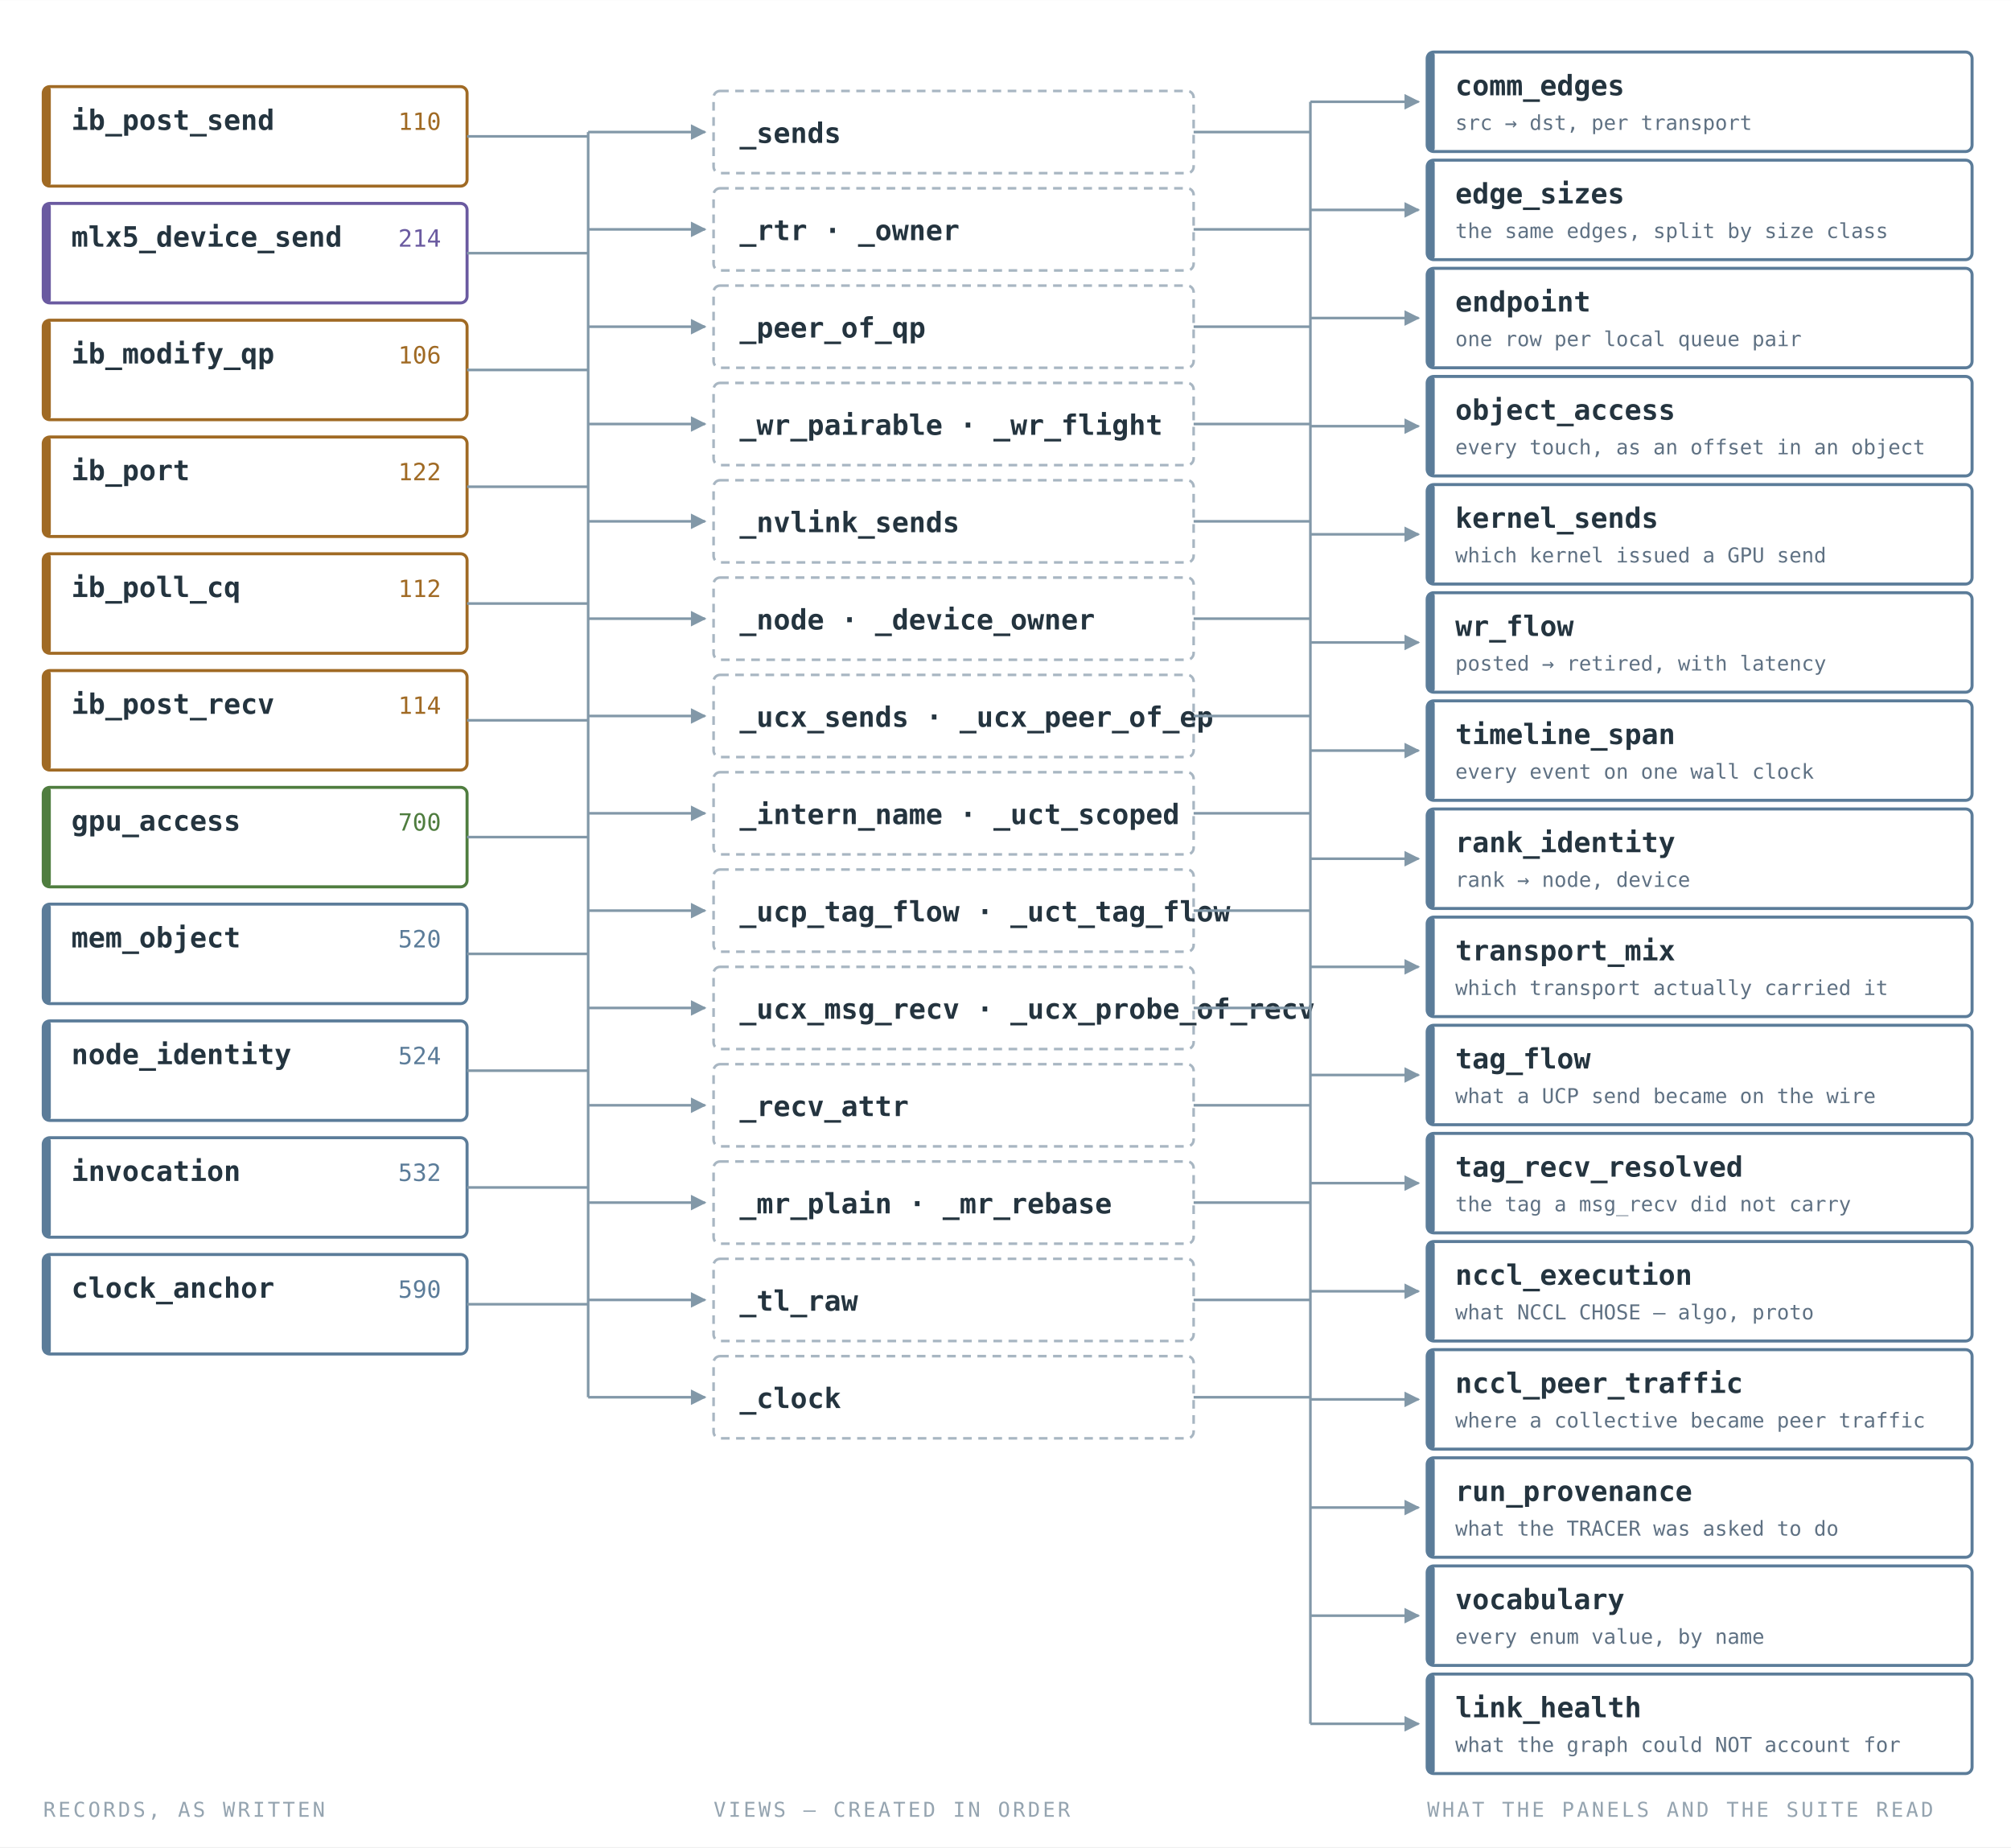
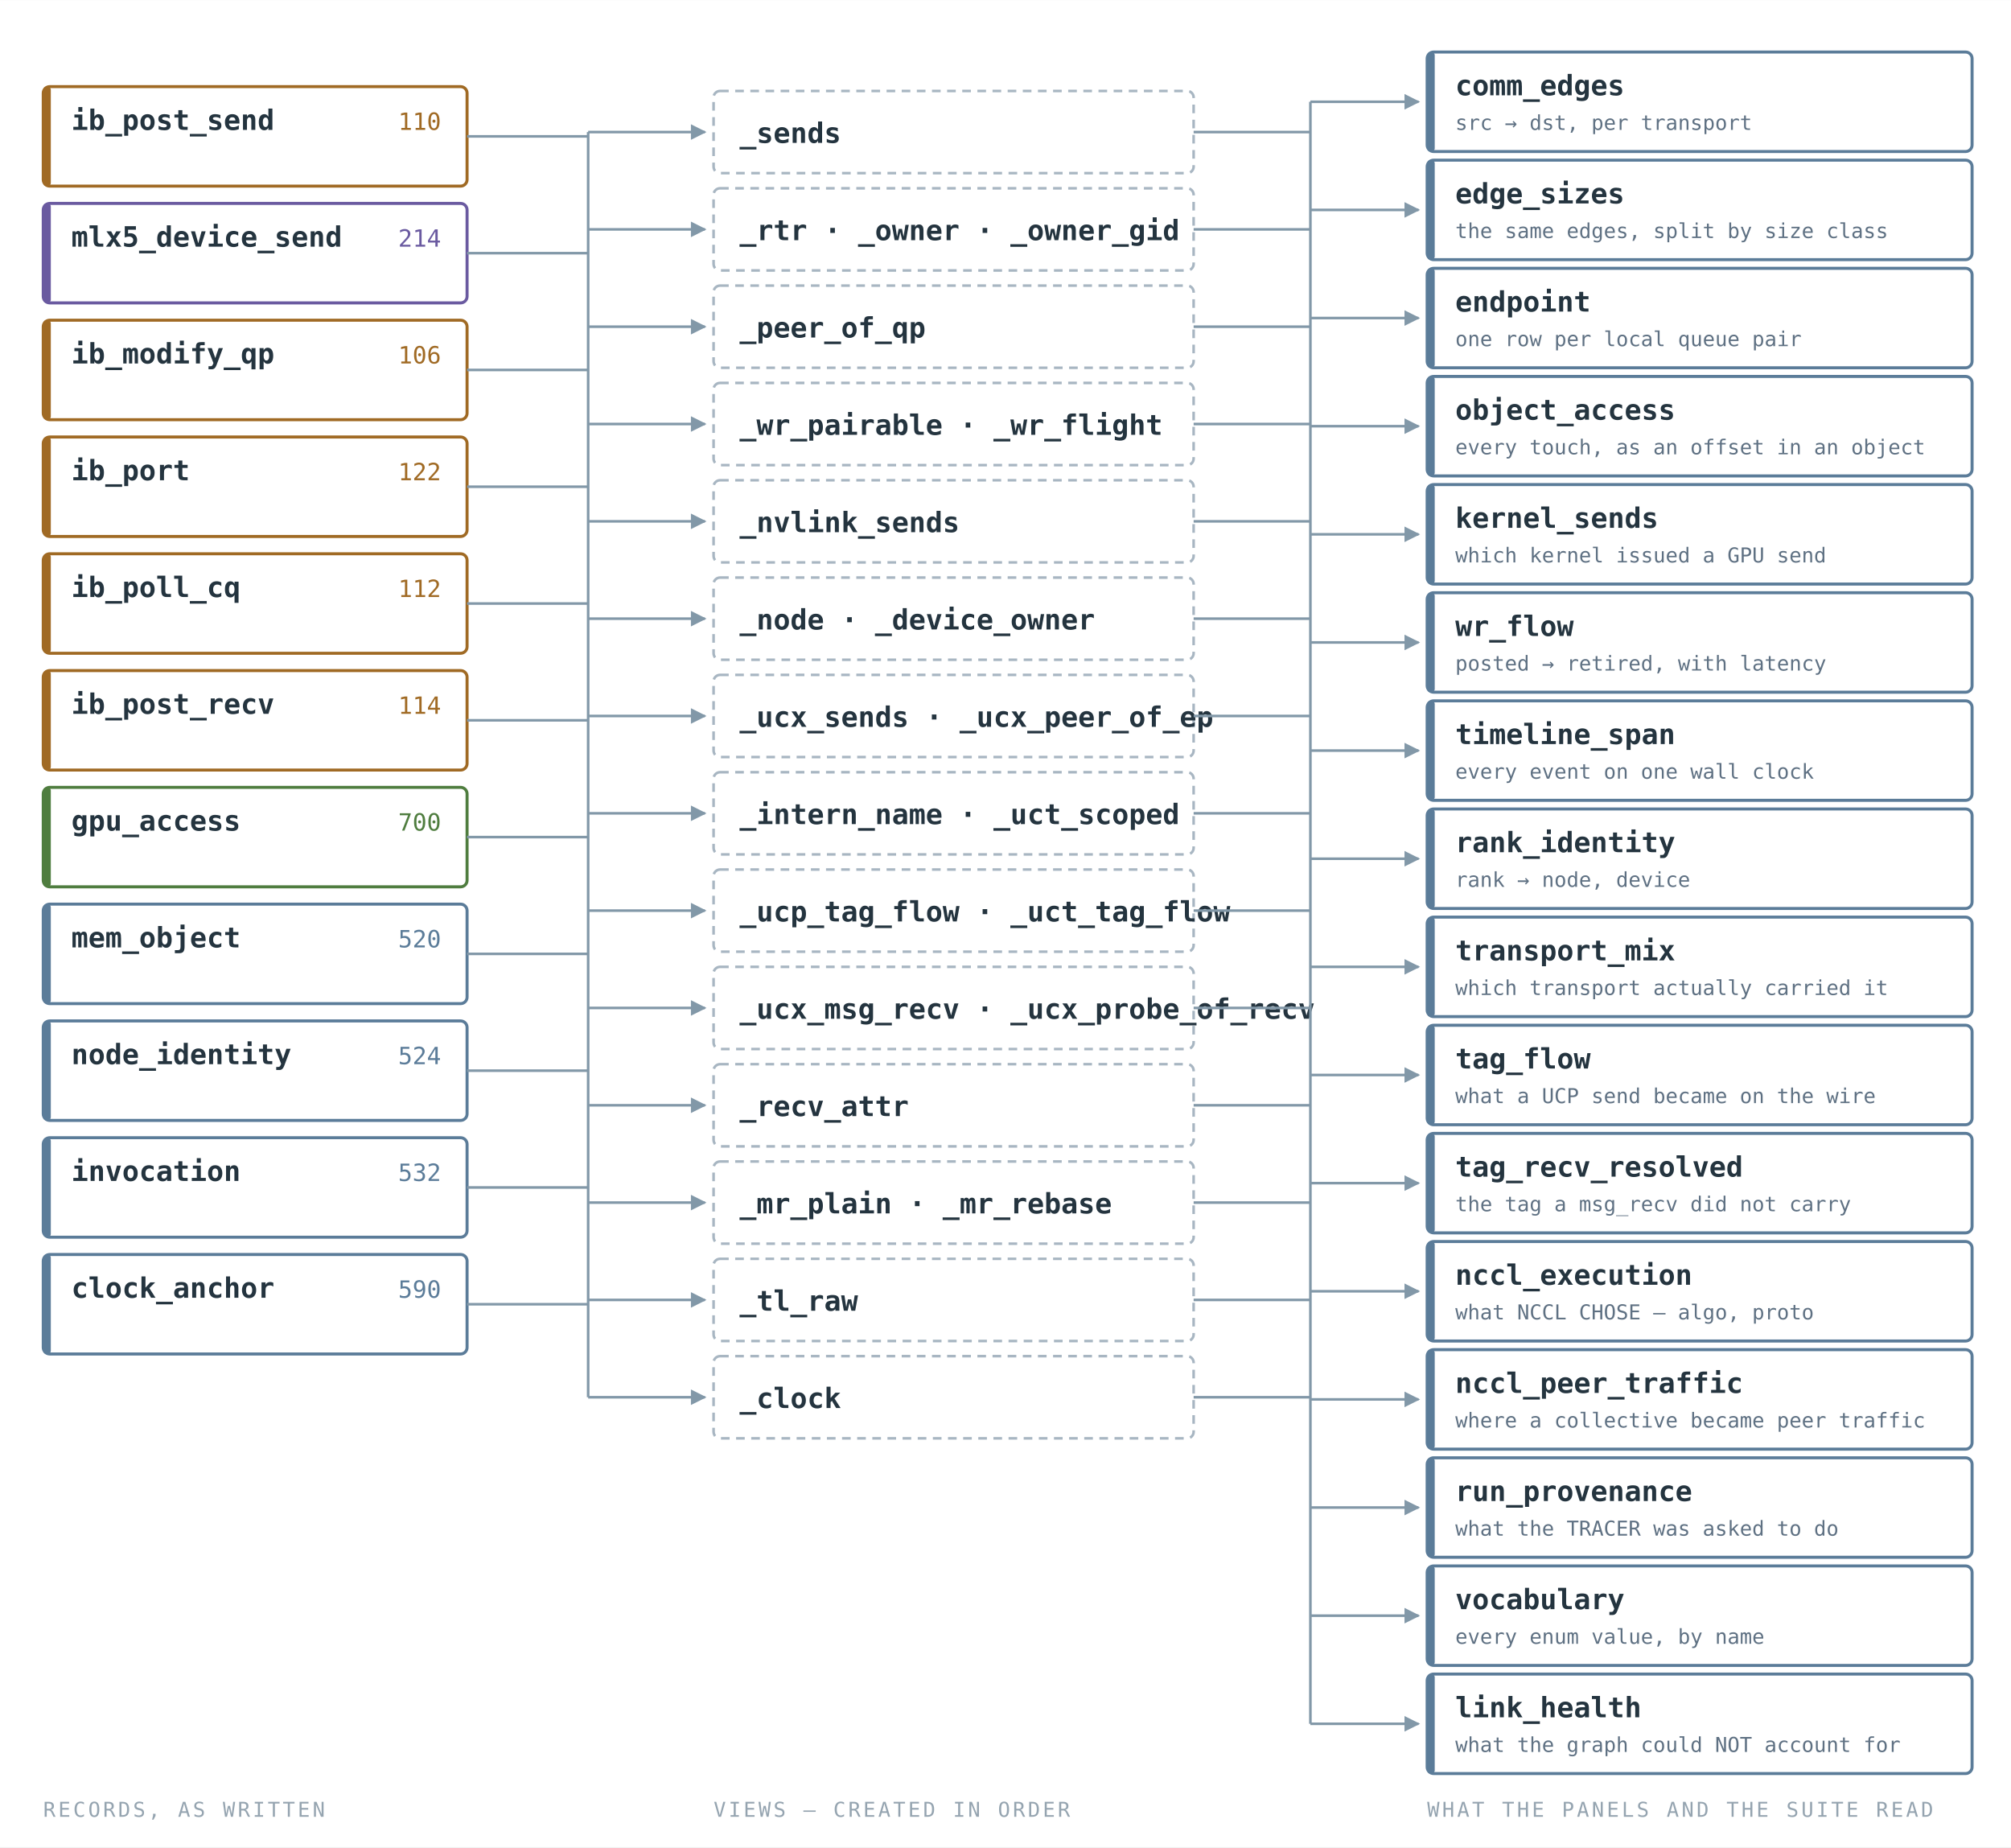
<svg xmlns="http://www.w3.org/2000/svg" viewBox="0 0 930 854" width="1581" height="1452" font-family="Inter, Helvetica Neue, Arial, sans-serif">
  <rect width="930.0" height="854.0" fill="#ffffff" />
  <defs>
    <marker id="ar" viewBox="0 0 10 10" refX="9" refY="5" markerWidth="6" markerHeight="6" orient="auto-start-reverse">
      <path d="M0 0 L10 5 L0 10 z" fill="#8298a8" />
    </marker>
  </defs>
  <g>
    <rect x="20" y="40" width="196" height="46" rx="3" fill="#ffffff" stroke="#a06a24" stroke-width="1.4" />
    <rect x="20" y="40" width="3.5" height="46" rx="1.5" fill="#a06a24" />
    <text x="33" y="60" font-family="ui-monospace, SFMono-Regular, Menlo, monospace" font-size="13" font-weight="600" fill="#24343f">ib_post_send</text>
    <text x="33" y="76" font-family="ui-monospace, SFMono-Regular, Menlo, monospace" font-size="9.5" fill="#5f7183" />
    <text x="204" y="60" fill="#a06a24" font-family="ui-monospace, SFMono-Regular, Menlo, monospace" font-size="11" font-weight="500" text-anchor="end">110</text>
    <text x="204" y="76" font-family="ui-monospace, SFMono-Regular, Menlo, monospace" font-size="8.5" letter-spacing="0.8" fill="#95a4b0" text-anchor="end" />
  </g>
  <g>
    <rect x="20" y="94" width="196" height="46" rx="3" fill="#ffffff" stroke="#6a5aa0" stroke-width="1.4" />
    <rect x="20" y="94" width="3.5" height="46" rx="1.5" fill="#6a5aa0" />
    <text x="33" y="114" font-family="ui-monospace, SFMono-Regular, Menlo, monospace" font-size="13" font-weight="600" fill="#24343f">mlx5_device_send</text>
    <text x="33" y="130" font-family="ui-monospace, SFMono-Regular, Menlo, monospace" font-size="9.5" fill="#5f7183" />
    <text x="204" y="114" fill="#6a5aa0" font-family="ui-monospace, SFMono-Regular, Menlo, monospace" font-size="11" font-weight="500" text-anchor="end">214</text>
    <text x="204" y="130" font-family="ui-monospace, SFMono-Regular, Menlo, monospace" font-size="8.5" letter-spacing="0.8" fill="#95a4b0" text-anchor="end" />
  </g>
  <g>
    <rect x="20" y="148" width="196" height="46" rx="3" fill="#ffffff" stroke="#a06a24" stroke-width="1.4" />
    <rect x="20" y="148" width="3.5" height="46" rx="1.5" fill="#a06a24" />
    <text x="33" y="168" font-family="ui-monospace, SFMono-Regular, Menlo, monospace" font-size="13" font-weight="600" fill="#24343f">ib_modify_qp</text>
    <text x="33" y="184" font-family="ui-monospace, SFMono-Regular, Menlo, monospace" font-size="9.5" fill="#5f7183" />
    <text x="204" y="168" fill="#a06a24" font-family="ui-monospace, SFMono-Regular, Menlo, monospace" font-size="11" font-weight="500" text-anchor="end">106</text>
    <text x="204" y="184" font-family="ui-monospace, SFMono-Regular, Menlo, monospace" font-size="8.5" letter-spacing="0.8" fill="#95a4b0" text-anchor="end" />
  </g>
  <g>
    <rect x="20" y="202" width="196" height="46" rx="3" fill="#ffffff" stroke="#a06a24" stroke-width="1.4" />
    <rect x="20" y="202" width="3.5" height="46" rx="1.5" fill="#a06a24" />
    <text x="33" y="222" font-family="ui-monospace, SFMono-Regular, Menlo, monospace" font-size="13" font-weight="600" fill="#24343f">ib_port</text>
    <text x="33" y="238" font-family="ui-monospace, SFMono-Regular, Menlo, monospace" font-size="9.5" fill="#5f7183" />
    <text x="204" y="222" fill="#a06a24" font-family="ui-monospace, SFMono-Regular, Menlo, monospace" font-size="11" font-weight="500" text-anchor="end">122</text>
    <text x="204" y="238" font-family="ui-monospace, SFMono-Regular, Menlo, monospace" font-size="8.5" letter-spacing="0.8" fill="#95a4b0" text-anchor="end" />
  </g>
  <g>
    <rect x="20" y="256" width="196" height="46" rx="3" fill="#ffffff" stroke="#a06a24" stroke-width="1.4" />
    <rect x="20" y="256" width="3.5" height="46" rx="1.5" fill="#a06a24" />
    <text x="33" y="276" font-family="ui-monospace, SFMono-Regular, Menlo, monospace" font-size="13" font-weight="600" fill="#24343f">ib_poll_cq</text>
    <text x="33" y="292" font-family="ui-monospace, SFMono-Regular, Menlo, monospace" font-size="9.5" fill="#5f7183" />
    <text x="204" y="276" fill="#a06a24" font-family="ui-monospace, SFMono-Regular, Menlo, monospace" font-size="11" font-weight="500" text-anchor="end">112</text>
    <text x="204" y="292" font-family="ui-monospace, SFMono-Regular, Menlo, monospace" font-size="8.5" letter-spacing="0.8" fill="#95a4b0" text-anchor="end" />
  </g>
  <g>
    <rect x="20" y="310" width="196" height="46" rx="3" fill="#ffffff" stroke="#a06a24" stroke-width="1.4" />
    <rect x="20" y="310" width="3.5" height="46" rx="1.5" fill="#a06a24" />
    <text x="33" y="330" font-family="ui-monospace, SFMono-Regular, Menlo, monospace" font-size="13" font-weight="600" fill="#24343f">ib_post_recv</text>
    <text x="33" y="346" font-family="ui-monospace, SFMono-Regular, Menlo, monospace" font-size="9.5" fill="#5f7183" />
    <text x="204" y="330" fill="#a06a24" font-family="ui-monospace, SFMono-Regular, Menlo, monospace" font-size="11" font-weight="500" text-anchor="end">114</text>
    <text x="204" y="346" font-family="ui-monospace, SFMono-Regular, Menlo, monospace" font-size="8.5" letter-spacing="0.8" fill="#95a4b0" text-anchor="end" />
  </g>
  <g>
    <rect x="20" y="364" width="196" height="46" rx="3" fill="#ffffff" stroke="#4f7d3f" stroke-width="1.4" />
    <rect x="20" y="364" width="3.5" height="46" rx="1.5" fill="#4f7d3f" />
    <text x="33" y="384" font-family="ui-monospace, SFMono-Regular, Menlo, monospace" font-size="13" font-weight="600" fill="#24343f">gpu_access</text>
    <text x="33" y="400" font-family="ui-monospace, SFMono-Regular, Menlo, monospace" font-size="9.5" fill="#5f7183" />
    <text x="204" y="384" fill="#4f7d3f" font-family="ui-monospace, SFMono-Regular, Menlo, monospace" font-size="11" font-weight="500" text-anchor="end">700</text>
    <text x="204" y="400" font-family="ui-monospace, SFMono-Regular, Menlo, monospace" font-size="8.5" letter-spacing="0.8" fill="#95a4b0" text-anchor="end" />
  </g>
  <g>
    <rect x="20" y="418" width="196" height="46" rx="3" fill="#ffffff" stroke="#5b7c99" stroke-width="1.4" />
    <rect x="20" y="418" width="3.5" height="46" rx="1.5" fill="#5b7c99" />
    <text x="33" y="438" font-family="ui-monospace, SFMono-Regular, Menlo, monospace" font-size="13" font-weight="600" fill="#24343f">mem_object</text>
    <text x="33" y="454" font-family="ui-monospace, SFMono-Regular, Menlo, monospace" font-size="9.5" fill="#5f7183" />
    <text x="204" y="438" fill="#5b7c99" font-family="ui-monospace, SFMono-Regular, Menlo, monospace" font-size="11" font-weight="500" text-anchor="end">520</text>
    <text x="204" y="454" font-family="ui-monospace, SFMono-Regular, Menlo, monospace" font-size="8.5" letter-spacing="0.8" fill="#95a4b0" text-anchor="end" />
  </g>
  <g>
    <rect x="20" y="472" width="196" height="46" rx="3" fill="#ffffff" stroke="#5b7c99" stroke-width="1.4" />
    <rect x="20" y="472" width="3.5" height="46" rx="1.5" fill="#5b7c99" />
    <text x="33" y="492" font-family="ui-monospace, SFMono-Regular, Menlo, monospace" font-size="13" font-weight="600" fill="#24343f">node_identity</text>
    <text x="33" y="508" font-family="ui-monospace, SFMono-Regular, Menlo, monospace" font-size="9.5" fill="#5f7183" />
    <text x="204" y="492" fill="#5b7c99" font-family="ui-monospace, SFMono-Regular, Menlo, monospace" font-size="11" font-weight="500" text-anchor="end">524</text>
    <text x="204" y="508" font-family="ui-monospace, SFMono-Regular, Menlo, monospace" font-size="8.5" letter-spacing="0.8" fill="#95a4b0" text-anchor="end" />
  </g>
  <g>
    <rect x="20" y="526" width="196" height="46" rx="3" fill="#ffffff" stroke="#5b7c99" stroke-width="1.4" />
    <rect x="20" y="526" width="3.5" height="46" rx="1.5" fill="#5b7c99" />
    <text x="33" y="546" font-family="ui-monospace, SFMono-Regular, Menlo, monospace" font-size="13" font-weight="600" fill="#24343f">invocation</text>
    <text x="33" y="562" font-family="ui-monospace, SFMono-Regular, Menlo, monospace" font-size="9.5" fill="#5f7183" />
    <text x="204" y="546" fill="#5b7c99" font-family="ui-monospace, SFMono-Regular, Menlo, monospace" font-size="11" font-weight="500" text-anchor="end">532</text>
    <text x="204" y="562" font-family="ui-monospace, SFMono-Regular, Menlo, monospace" font-size="8.5" letter-spacing="0.8" fill="#95a4b0" text-anchor="end" />
  </g>
  <g>
    <rect x="20" y="580" width="196" height="46" rx="3" fill="#ffffff" stroke="#5b7c99" stroke-width="1.4" />
    <rect x="20" y="580" width="3.5" height="46" rx="1.5" fill="#5b7c99" />
    <text x="33" y="600" font-family="ui-monospace, SFMono-Regular, Menlo, monospace" font-size="13" font-weight="600" fill="#24343f">clock_anchor</text>
    <text x="33" y="616" font-family="ui-monospace, SFMono-Regular, Menlo, monospace" font-size="9.5" fill="#5f7183" />
    <text x="204" y="600" fill="#5b7c99" font-family="ui-monospace, SFMono-Regular, Menlo, monospace" font-size="11" font-weight="500" text-anchor="end">590</text>
    <text x="204" y="616" font-family="ui-monospace, SFMono-Regular, Menlo, monospace" font-size="8.5" letter-spacing="0.8" fill="#95a4b0" text-anchor="end" />
  </g>
  <rect x="330" y="42" width="222" height="38" rx="3" fill="#ffffff" stroke="#a8b6c2" stroke-width="1.2" stroke-dasharray="4 3" />
  <text x="342" y="66" font-family="ui-monospace, SFMono-Regular, Menlo, monospace" font-size="13" font-weight="600" fill="#24343f">_sends</text>
  <rect x="330" y="87" width="222" height="38" rx="3" fill="#ffffff" stroke="#a8b6c2" stroke-width="1.2" stroke-dasharray="4 3" />
-   <text x="342" y="111" font-family="ui-monospace, SFMono-Regular, Menlo, monospace" font-size="13" font-weight="600" fill="#24343f">_rtr  ·  _owner</text>
+   <text x="342" y="111" font-family="ui-monospace, SFMono-Regular, Menlo, monospace" font-size="13" font-weight="600" fill="#24343f">_rtr  ·  _owner  ·  _owner_gid</text>
  <rect x="330" y="132" width="222" height="38" rx="3" fill="#ffffff" stroke="#a8b6c2" stroke-width="1.2" stroke-dasharray="4 3" />
  <text x="342" y="156" font-family="ui-monospace, SFMono-Regular, Menlo, monospace" font-size="13" font-weight="600" fill="#24343f">_peer_of_qp</text>
  <rect x="330" y="177" width="222" height="38" rx="3" fill="#ffffff" stroke="#a8b6c2" stroke-width="1.2" stroke-dasharray="4 3" />
  <text x="342" y="201" font-family="ui-monospace, SFMono-Regular, Menlo, monospace" font-size="13" font-weight="600" fill="#24343f">_wr_pairable  ·  _wr_flight</text>
  <rect x="330" y="222" width="222" height="38" rx="3" fill="#ffffff" stroke="#a8b6c2" stroke-width="1.2" stroke-dasharray="4 3" />
  <text x="342" y="246" font-family="ui-monospace, SFMono-Regular, Menlo, monospace" font-size="13" font-weight="600" fill="#24343f">_nvlink_sends</text>
  <rect x="330" y="267" width="222" height="38" rx="3" fill="#ffffff" stroke="#a8b6c2" stroke-width="1.2" stroke-dasharray="4 3" />
  <text x="342" y="291" font-family="ui-monospace, SFMono-Regular, Menlo, monospace" font-size="13" font-weight="600" fill="#24343f">_node  ·  _device_owner</text>
  <rect x="330" y="312" width="222" height="38" rx="3" fill="#ffffff" stroke="#a8b6c2" stroke-width="1.2" stroke-dasharray="4 3" />
  <text x="342" y="336" font-family="ui-monospace, SFMono-Regular, Menlo, monospace" font-size="13" font-weight="600" fill="#24343f">_ucx_sends  ·  _ucx_peer_of_ep</text>
  <rect x="330" y="357" width="222" height="38" rx="3" fill="#ffffff" stroke="#a8b6c2" stroke-width="1.2" stroke-dasharray="4 3" />
  <text x="342" y="381" font-family="ui-monospace, SFMono-Regular, Menlo, monospace" font-size="13" font-weight="600" fill="#24343f">_intern_name  ·  _uct_scoped</text>
  <rect x="330" y="402" width="222" height="38" rx="3" fill="#ffffff" stroke="#a8b6c2" stroke-width="1.2" stroke-dasharray="4 3" />
  <text x="342" y="426" font-family="ui-monospace, SFMono-Regular, Menlo, monospace" font-size="13" font-weight="600" fill="#24343f">_ucp_tag_flow  ·  _uct_tag_flow</text>
  <rect x="330" y="447" width="222" height="38" rx="3" fill="#ffffff" stroke="#a8b6c2" stroke-width="1.2" stroke-dasharray="4 3" />
  <text x="342" y="471" font-family="ui-monospace, SFMono-Regular, Menlo, monospace" font-size="13" font-weight="600" fill="#24343f">_ucx_msg_recv  ·  _ucx_probe_of_recv</text>
  <rect x="330" y="492" width="222" height="38" rx="3" fill="#ffffff" stroke="#a8b6c2" stroke-width="1.2" stroke-dasharray="4 3" />
  <text x="342" y="516" font-family="ui-monospace, SFMono-Regular, Menlo, monospace" font-size="13" font-weight="600" fill="#24343f">_recv_attr</text>
  <rect x="330" y="537" width="222" height="38" rx="3" fill="#ffffff" stroke="#a8b6c2" stroke-width="1.2" stroke-dasharray="4 3" />
  <text x="342" y="561" font-family="ui-monospace, SFMono-Regular, Menlo, monospace" font-size="13" font-weight="600" fill="#24343f">_mr_plain  ·  _mr_rebase</text>
  <rect x="330" y="582" width="222" height="38" rx="3" fill="#ffffff" stroke="#a8b6c2" stroke-width="1.2" stroke-dasharray="4 3" />
  <text x="342" y="606" font-family="ui-monospace, SFMono-Regular, Menlo, monospace" font-size="13" font-weight="600" fill="#24343f">_tl_raw</text>
  <rect x="330" y="627" width="222" height="38" rx="3" fill="#ffffff" stroke="#a8b6c2" stroke-width="1.2" stroke-dasharray="4 3" />
  <text x="342" y="651" font-family="ui-monospace, SFMono-Regular, Menlo, monospace" font-size="13" font-weight="600" fill="#24343f">_clock</text>
  <rect x="660" y="24" width="252" height="46" rx="3" fill="#ffffff" stroke="#5b7c99" stroke-width="1.4" />
  <rect x="660" y="24" width="3.5" height="46" rx="1.5" fill="#5b7c99" />
  <text x="673" y="44" font-family="ui-monospace, SFMono-Regular, Menlo, monospace" font-size="13" font-weight="600" fill="#24343f">comm_edges</text>
  <text x="673" y="60" font-family="ui-monospace, SFMono-Regular, Menlo, monospace" font-size="9.5" fill="#5f7183">src → dst, per transport</text>
  <rect x="660" y="74" width="252" height="46" rx="3" fill="#ffffff" stroke="#5b7c99" stroke-width="1.4" />
  <rect x="660" y="74" width="3.5" height="46" rx="1.5" fill="#5b7c99" />
  <text x="673" y="94" font-family="ui-monospace, SFMono-Regular, Menlo, monospace" font-size="13" font-weight="600" fill="#24343f">edge_sizes</text>
  <text x="673" y="110" font-family="ui-monospace, SFMono-Regular, Menlo, monospace" font-size="9.5" fill="#5f7183">the same edges, split by size class</text>
  <rect x="660" y="124" width="252" height="46" rx="3" fill="#ffffff" stroke="#5b7c99" stroke-width="1.4" />
  <rect x="660" y="124" width="3.5" height="46" rx="1.5" fill="#5b7c99" />
  <text x="673" y="144" font-family="ui-monospace, SFMono-Regular, Menlo, monospace" font-size="13" font-weight="600" fill="#24343f">endpoint</text>
  <text x="673" y="160" font-family="ui-monospace, SFMono-Regular, Menlo, monospace" font-size="9.5" fill="#5f7183">one row per local queue pair</text>
  <rect x="660" y="174" width="252" height="46" rx="3" fill="#ffffff" stroke="#5b7c99" stroke-width="1.4" />
  <rect x="660" y="174" width="3.5" height="46" rx="1.5" fill="#5b7c99" />
  <text x="673" y="194" font-family="ui-monospace, SFMono-Regular, Menlo, monospace" font-size="13" font-weight="600" fill="#24343f">object_access</text>
  <text x="673" y="210" font-family="ui-monospace, SFMono-Regular, Menlo, monospace" font-size="9.5" fill="#5f7183">every touch, as an offset in an object</text>
  <rect x="660" y="224" width="252" height="46" rx="3" fill="#ffffff" stroke="#5b7c99" stroke-width="1.4" />
  <rect x="660" y="224" width="3.5" height="46" rx="1.5" fill="#5b7c99" />
  <text x="673" y="244" font-family="ui-monospace, SFMono-Regular, Menlo, monospace" font-size="13" font-weight="600" fill="#24343f">kernel_sends</text>
  <text x="673" y="260" font-family="ui-monospace, SFMono-Regular, Menlo, monospace" font-size="9.5" fill="#5f7183">which kernel issued a GPU send</text>
  <rect x="660" y="274" width="252" height="46" rx="3" fill="#ffffff" stroke="#5b7c99" stroke-width="1.4" />
  <rect x="660" y="274" width="3.5" height="46" rx="1.5" fill="#5b7c99" />
  <text x="673" y="294" font-family="ui-monospace, SFMono-Regular, Menlo, monospace" font-size="13" font-weight="600" fill="#24343f">wr_flow</text>
  <text x="673" y="310" font-family="ui-monospace, SFMono-Regular, Menlo, monospace" font-size="9.5" fill="#5f7183">posted → retired, with latency</text>
  <rect x="660" y="324" width="252" height="46" rx="3" fill="#ffffff" stroke="#5b7c99" stroke-width="1.4" />
  <rect x="660" y="324" width="3.5" height="46" rx="1.5" fill="#5b7c99" />
  <text x="673" y="344" font-family="ui-monospace, SFMono-Regular, Menlo, monospace" font-size="13" font-weight="600" fill="#24343f">timeline_span</text>
  <text x="673" y="360" font-family="ui-monospace, SFMono-Regular, Menlo, monospace" font-size="9.5" fill="#5f7183">every event on one wall clock</text>
  <rect x="660" y="374" width="252" height="46" rx="3" fill="#ffffff" stroke="#5b7c99" stroke-width="1.4" />
  <rect x="660" y="374" width="3.5" height="46" rx="1.5" fill="#5b7c99" />
  <text x="673" y="394" font-family="ui-monospace, SFMono-Regular, Menlo, monospace" font-size="13" font-weight="600" fill="#24343f">rank_identity</text>
  <text x="673" y="410" font-family="ui-monospace, SFMono-Regular, Menlo, monospace" font-size="9.5" fill="#5f7183">rank → node, device</text>
  <rect x="660" y="424" width="252" height="46" rx="3" fill="#ffffff" stroke="#5b7c99" stroke-width="1.4" />
  <rect x="660" y="424" width="3.5" height="46" rx="1.5" fill="#5b7c99" />
  <text x="673" y="444" font-family="ui-monospace, SFMono-Regular, Menlo, monospace" font-size="13" font-weight="600" fill="#24343f">transport_mix</text>
  <text x="673" y="460" font-family="ui-monospace, SFMono-Regular, Menlo, monospace" font-size="9.5" fill="#5f7183">which transport actually carried it</text>
  <rect x="660" y="474" width="252" height="46" rx="3" fill="#ffffff" stroke="#5b7c99" stroke-width="1.4" />
  <rect x="660" y="474" width="3.5" height="46" rx="1.5" fill="#5b7c99" />
  <text x="673" y="494" font-family="ui-monospace, SFMono-Regular, Menlo, monospace" font-size="13" font-weight="600" fill="#24343f">tag_flow</text>
  <text x="673" y="510" font-family="ui-monospace, SFMono-Regular, Menlo, monospace" font-size="9.5" fill="#5f7183">what a UCP send became on the wire</text>
  <rect x="660" y="524" width="252" height="46" rx="3" fill="#ffffff" stroke="#5b7c99" stroke-width="1.4" />
  <rect x="660" y="524" width="3.5" height="46" rx="1.5" fill="#5b7c99" />
  <text x="673" y="544" font-family="ui-monospace, SFMono-Regular, Menlo, monospace" font-size="13" font-weight="600" fill="#24343f">tag_recv_resolved</text>
  <text x="673" y="560" font-family="ui-monospace, SFMono-Regular, Menlo, monospace" font-size="9.5" fill="#5f7183">the tag a msg_recv did not carry</text>
  <rect x="660" y="574" width="252" height="46" rx="3" fill="#ffffff" stroke="#5b7c99" stroke-width="1.4" />
  <rect x="660" y="574" width="3.5" height="46" rx="1.5" fill="#5b7c99" />
  <text x="673" y="594" font-family="ui-monospace, SFMono-Regular, Menlo, monospace" font-size="13" font-weight="600" fill="#24343f">nccl_execution</text>
  <text x="673" y="610" font-family="ui-monospace, SFMono-Regular, Menlo, monospace" font-size="9.5" fill="#5f7183">what NCCL CHOSE — algo, proto</text>
  <rect x="660" y="624" width="252" height="46" rx="3" fill="#ffffff" stroke="#5b7c99" stroke-width="1.4" />
  <rect x="660" y="624" width="3.5" height="46" rx="1.5" fill="#5b7c99" />
  <text x="673" y="644" font-family="ui-monospace, SFMono-Regular, Menlo, monospace" font-size="13" font-weight="600" fill="#24343f">nccl_peer_traffic</text>
  <text x="673" y="660" font-family="ui-monospace, SFMono-Regular, Menlo, monospace" font-size="9.5" fill="#5f7183">where a collective became peer traffic</text>
  <rect x="660" y="674" width="252" height="46" rx="3" fill="#ffffff" stroke="#5b7c99" stroke-width="1.4" />
  <rect x="660" y="674" width="3.5" height="46" rx="1.5" fill="#5b7c99" />
  <text x="673" y="694" font-family="ui-monospace, SFMono-Regular, Menlo, monospace" font-size="13" font-weight="600" fill="#24343f">run_provenance</text>
  <text x="673" y="710" font-family="ui-monospace, SFMono-Regular, Menlo, monospace" font-size="9.5" fill="#5f7183">what the TRACER was asked to do</text>
  <rect x="660" y="724" width="252" height="46" rx="3" fill="#ffffff" stroke="#5b7c99" stroke-width="1.4" />
  <rect x="660" y="724" width="3.5" height="46" rx="1.5" fill="#5b7c99" />
  <text x="673" y="744" font-family="ui-monospace, SFMono-Regular, Menlo, monospace" font-size="13" font-weight="600" fill="#24343f">vocabulary</text>
  <text x="673" y="760" font-family="ui-monospace, SFMono-Regular, Menlo, monospace" font-size="9.5" fill="#5f7183">every enum value, by name</text>
  <rect x="660" y="774" width="252" height="46" rx="3" fill="#ffffff" stroke="#5b7c99" stroke-width="1.4" />
  <rect x="660" y="774" width="3.5" height="46" rx="1.5" fill="#5b7c99" />
  <text x="673" y="794" font-family="ui-monospace, SFMono-Regular, Menlo, monospace" font-size="13" font-weight="600" fill="#24343f">link_health</text>
  <text x="673" y="810" font-family="ui-monospace, SFMono-Regular, Menlo, monospace" font-size="9.5" fill="#5f7183">what the graph could NOT account for</text>
  <path d="M216 63 H272" fill="none" stroke="#8298a8" stroke-width="1.2" />
  <path d="M216 117 H272" fill="none" stroke="#8298a8" stroke-width="1.2" />
  <path d="M216 171 H272" fill="none" stroke="#8298a8" stroke-width="1.2" />
  <path d="M216 225 H272" fill="none" stroke="#8298a8" stroke-width="1.2" />
  <path d="M216 279 H272" fill="none" stroke="#8298a8" stroke-width="1.2" />
  <path d="M216 333 H272" fill="none" stroke="#8298a8" stroke-width="1.2" />
  <path d="M216 387 H272" fill="none" stroke="#8298a8" stroke-width="1.2" />
  <path d="M216 441 H272" fill="none" stroke="#8298a8" stroke-width="1.2" />
  <path d="M216 495 H272" fill="none" stroke="#8298a8" stroke-width="1.2" />
  <path d="M216 549 H272" fill="none" stroke="#8298a8" stroke-width="1.2" />
  <path d="M216 603 H272" fill="none" stroke="#8298a8" stroke-width="1.2" />
  <path d="M272 61 V646" fill="none" stroke="#8298a8" stroke-width="1.2" />
  <path d="M272 61 H326" fill="none" stroke="#8298a8" stroke-width="1.2" marker-end="url(#ar)" />
  <path d="M272 106 H326" fill="none" stroke="#8298a8" stroke-width="1.2" marker-end="url(#ar)" />
  <path d="M272 151 H326" fill="none" stroke="#8298a8" stroke-width="1.2" marker-end="url(#ar)" />
  <path d="M272 196 H326" fill="none" stroke="#8298a8" stroke-width="1.2" marker-end="url(#ar)" />
  <path d="M272 241 H326" fill="none" stroke="#8298a8" stroke-width="1.2" marker-end="url(#ar)" />
  <path d="M272 286 H326" fill="none" stroke="#8298a8" stroke-width="1.2" marker-end="url(#ar)" />
  <path d="M272 331 H326" fill="none" stroke="#8298a8" stroke-width="1.2" marker-end="url(#ar)" />
  <path d="M272 376 H326" fill="none" stroke="#8298a8" stroke-width="1.2" marker-end="url(#ar)" />
  <path d="M272 421 H326" fill="none" stroke="#8298a8" stroke-width="1.2" marker-end="url(#ar)" />
  <path d="M272 466 H326" fill="none" stroke="#8298a8" stroke-width="1.2" marker-end="url(#ar)" />
  <path d="M272 511 H326" fill="none" stroke="#8298a8" stroke-width="1.2" marker-end="url(#ar)" />
  <path d="M272 556 H326" fill="none" stroke="#8298a8" stroke-width="1.2" marker-end="url(#ar)" />
  <path d="M272 601 H326" fill="none" stroke="#8298a8" stroke-width="1.2" marker-end="url(#ar)" />
  <path d="M272 646 H326" fill="none" stroke="#8298a8" stroke-width="1.2" marker-end="url(#ar)" />
  <path d="M552 61 H606" fill="none" stroke="#8298a8" stroke-width="1.2" />
  <path d="M552 106 H606" fill="none" stroke="#8298a8" stroke-width="1.2" />
  <path d="M552 151 H606" fill="none" stroke="#8298a8" stroke-width="1.2" />
  <path d="M552 196 H606" fill="none" stroke="#8298a8" stroke-width="1.2" />
  <path d="M552 241 H606" fill="none" stroke="#8298a8" stroke-width="1.2" />
  <path d="M552 286 H606" fill="none" stroke="#8298a8" stroke-width="1.2" />
  <path d="M552 331 H606" fill="none" stroke="#8298a8" stroke-width="1.2" />
  <path d="M552 376 H606" fill="none" stroke="#8298a8" stroke-width="1.2" />
  <path d="M552 421 H606" fill="none" stroke="#8298a8" stroke-width="1.2" />
  <path d="M552 466 H606" fill="none" stroke="#8298a8" stroke-width="1.2" />
  <path d="M552 511 H606" fill="none" stroke="#8298a8" stroke-width="1.2" />
  <path d="M552 556 H606" fill="none" stroke="#8298a8" stroke-width="1.2" />
  <path d="M552 601 H606" fill="none" stroke="#8298a8" stroke-width="1.2" />
  <path d="M552 646 H606" fill="none" stroke="#8298a8" stroke-width="1.2" />
  <path d="M606 47 V797" fill="none" stroke="#8298a8" stroke-width="1.2" />
  <path d="M606 47 H656" fill="none" stroke="#8298a8" stroke-width="1.2" marker-end="url(#ar)" />
  <path d="M606 97 H656" fill="none" stroke="#8298a8" stroke-width="1.2" marker-end="url(#ar)" />
  <path d="M606 147 H656" fill="none" stroke="#8298a8" stroke-width="1.2" marker-end="url(#ar)" />
  <path d="M606 197 H656" fill="none" stroke="#8298a8" stroke-width="1.2" marker-end="url(#ar)" />
  <path d="M606 247 H656" fill="none" stroke="#8298a8" stroke-width="1.2" marker-end="url(#ar)" />
  <path d="M606 297 H656" fill="none" stroke="#8298a8" stroke-width="1.2" marker-end="url(#ar)" />
  <path d="M606 347 H656" fill="none" stroke="#8298a8" stroke-width="1.2" marker-end="url(#ar)" />
  <path d="M606 397 H656" fill="none" stroke="#8298a8" stroke-width="1.2" marker-end="url(#ar)" />
  <path d="M606 447 H656" fill="none" stroke="#8298a8" stroke-width="1.2" marker-end="url(#ar)" />
  <path d="M606 497 H656" fill="none" stroke="#8298a8" stroke-width="1.2" marker-end="url(#ar)" />
  <path d="M606 547 H656" fill="none" stroke="#8298a8" stroke-width="1.2" marker-end="url(#ar)" />
  <path d="M606 597 H656" fill="none" stroke="#8298a8" stroke-width="1.2" marker-end="url(#ar)" />
  <path d="M606 647 H656" fill="none" stroke="#8298a8" stroke-width="1.2" marker-end="url(#ar)" />
  <path d="M606 697 H656" fill="none" stroke="#8298a8" stroke-width="1.2" marker-end="url(#ar)" />
  <path d="M606 747 H656" fill="none" stroke="#8298a8" stroke-width="1.2" marker-end="url(#ar)" />
  <path d="M606 797 H656" fill="none" stroke="#8298a8" stroke-width="1.2" marker-end="url(#ar)" />
  <text x="20" y="840" text-anchor="start" font-family="ui-monospace, SFMono-Regular, Menlo, monospace" font-size="9.5" letter-spacing="1.2" fill="#95a4b0">RECORDS, AS WRITTEN</text>
  <text x="330" y="840" text-anchor="start" font-family="ui-monospace, SFMono-Regular, Menlo, monospace" font-size="9.5" letter-spacing="1.2" fill="#95a4b0">VIEWS — CREATED IN ORDER</text>
  <text x="660" y="840" text-anchor="start" font-family="ui-monospace, SFMono-Regular, Menlo, monospace" font-size="9.5" letter-spacing="1.2" fill="#95a4b0">WHAT THE PANELS AND THE SUITE READ</text>
</svg>
